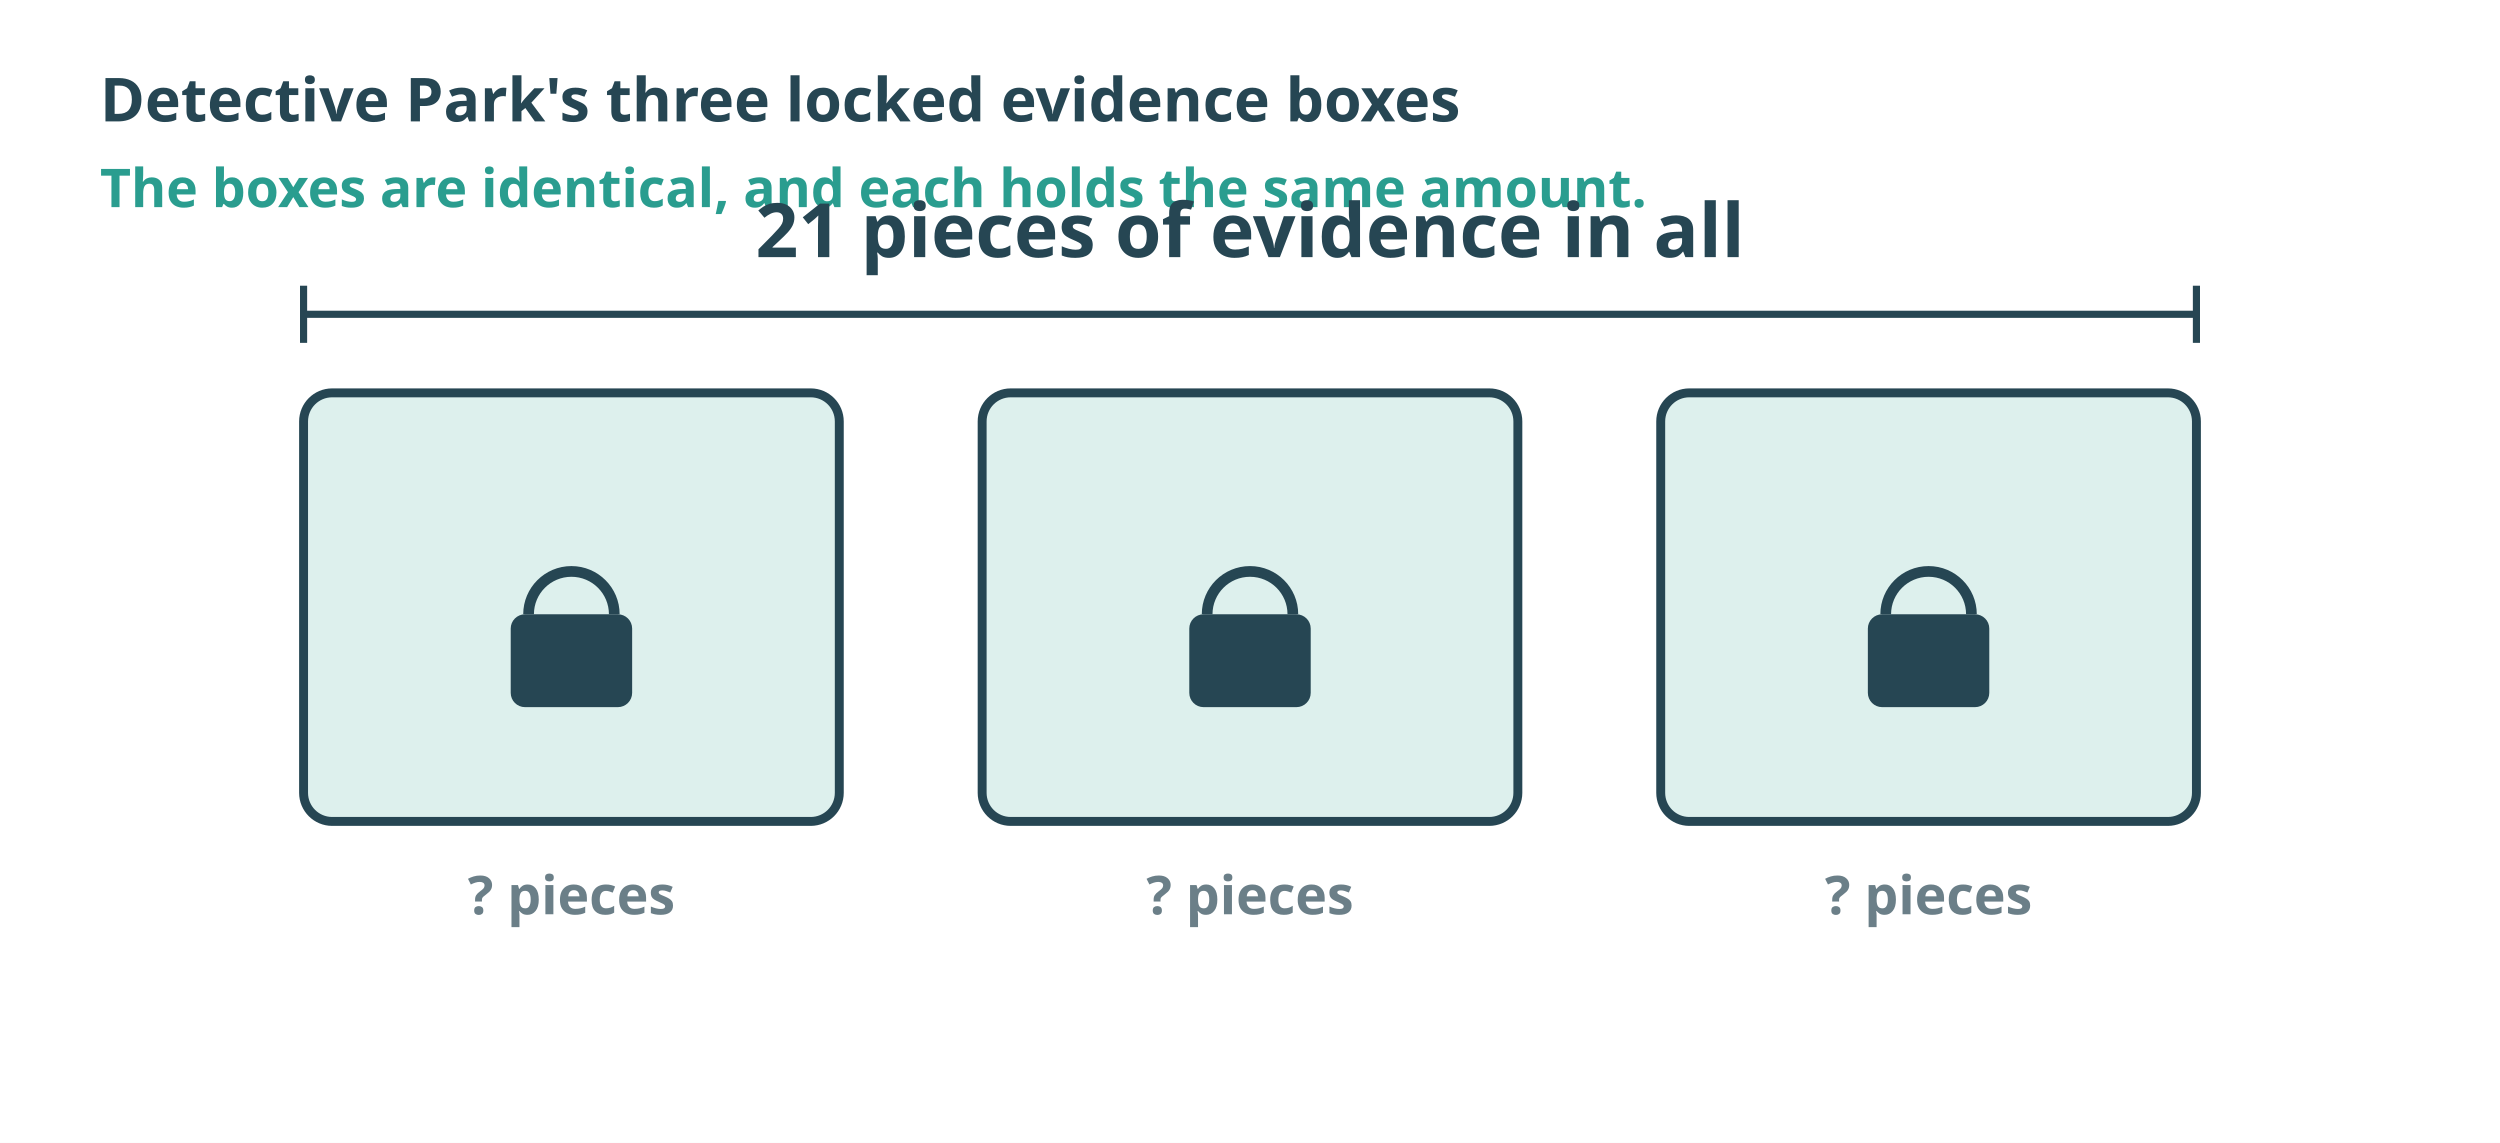
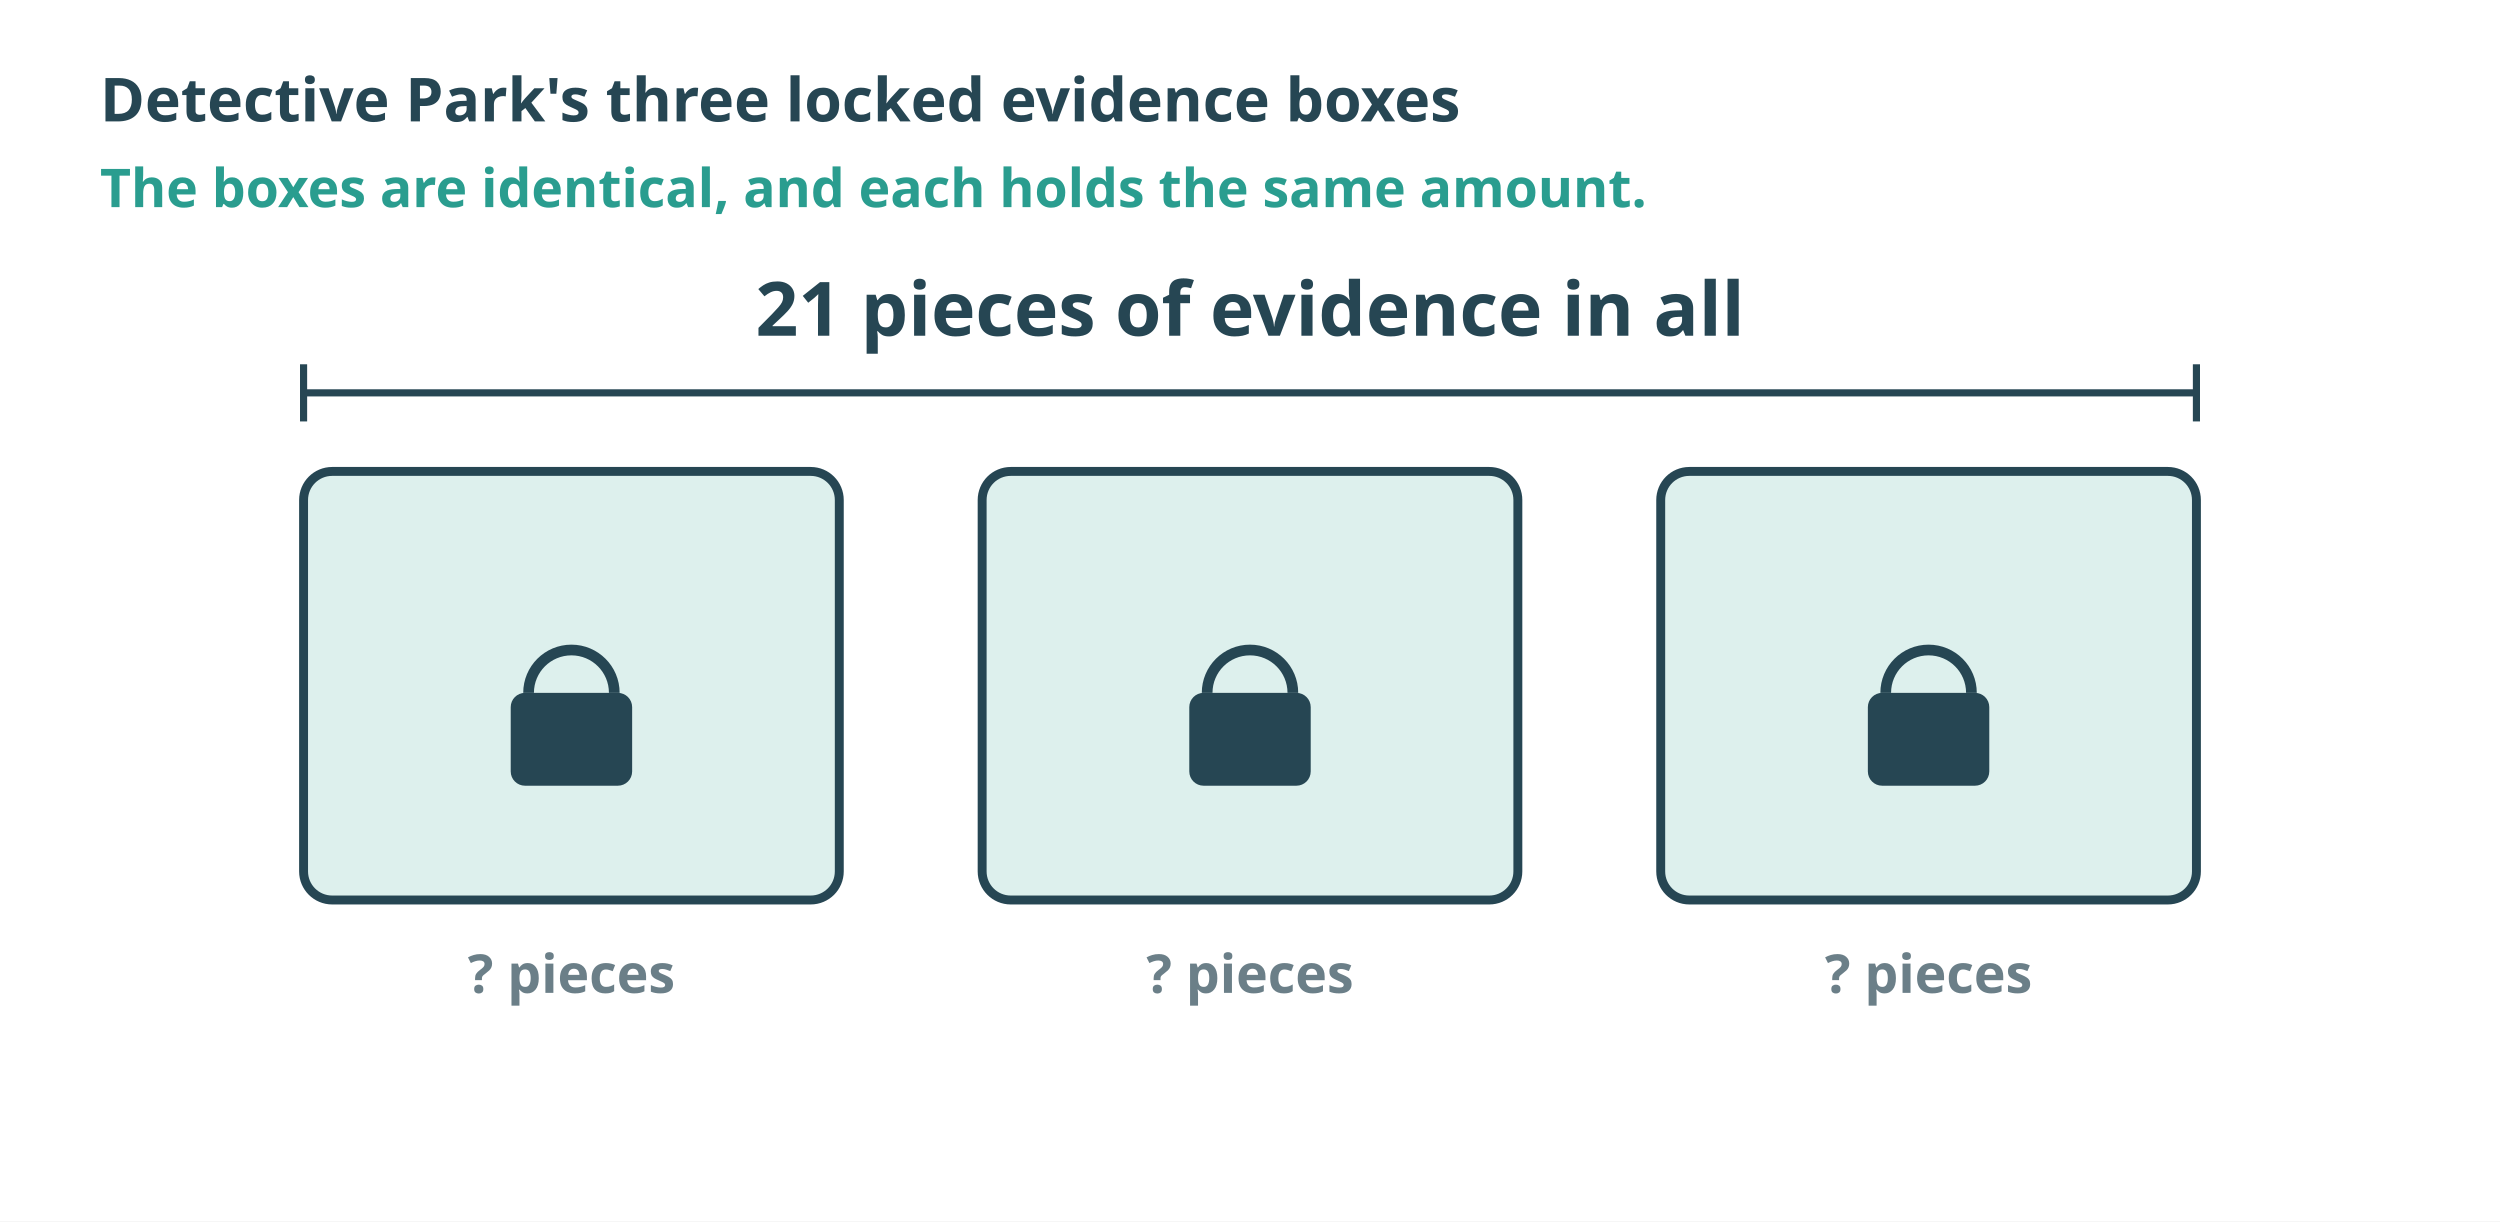
- <svg xmlns="http://www.w3.org/2000/svg" viewBox="0 0 700 320" role="img" font-family="'Hanken Grotesk','Segoe UI',sans-serif">
-   <rect width="700" height="320" fill="#ffffff" />
+ <svg xmlns="http://www.w3.org/2000/svg" viewBox="0 0 700 342" role="img" font-family="'Hanken Grotesk','Segoe UI',sans-serif">
+   <rect width="700" height="342" fill="#ffffff" />
  <text x="28" y="34" font-size="17" font-weight="700" fill="#264653">Detective Park's three locked evidence boxes</text>
  <text x="28" y="58" font-size="15" font-weight="700" fill="#2a9d8f">The boxes are identical, and each holds the same amount.</text>
-   <line x1="85" y1="88" x2="615" y2="88" stroke="#264653" stroke-width="2" />
-   <line x1="85" y1="80" x2="85" y2="96" stroke="#264653" stroke-width="2" />
-   <line x1="615" y1="80" x2="615" y2="96" stroke="#264653" stroke-width="2" />
-   <text x="350" y="72" font-size="21" font-weight="800" fill="#264653" text-anchor="middle">21 pieces of evidence in all</text>
-   <rect x="85" y="110" width="150" height="120" rx="8" fill="rgba(42,157,143,0.16)" stroke="#264653" stroke-width="2.5" />
-   <path d="M 148 172 a 12 12 0 0 1 24 0" fill="none" stroke="#264653" stroke-width="3" />
-   <rect x="143" y="172" width="34" height="26" rx="4" fill="#264653" />
-   <text x="160" y="256" font-size="15" font-weight="800" fill="#6b7f88" text-anchor="middle">? pieces</text>
-   <rect x="275" y="110" width="150" height="120" rx="8" fill="rgba(42,157,143,0.16)" stroke="#264653" stroke-width="2.5" />
-   <path d="M 338 172 a 12 12 0 0 1 24 0" fill="none" stroke="#264653" stroke-width="3" />
-   <rect x="333" y="172" width="34" height="26" rx="4" fill="#264653" />
-   <text x="350" y="256" font-size="15" font-weight="800" fill="#6b7f88" text-anchor="middle">? pieces</text>
-   <rect x="465" y="110" width="150" height="120" rx="8" fill="rgba(42,157,143,0.16)" stroke="#264653" stroke-width="2.5" />
-   <path d="M 528 172 a 12 12 0 0 1 24 0" fill="none" stroke="#264653" stroke-width="3" />
-   <rect x="523" y="172" width="34" height="26" rx="4" fill="#264653" />
-   <text x="540" y="256" font-size="15" font-weight="800" fill="#6b7f88" text-anchor="middle">? pieces</text>
+   <g transform="translate(0,22)">
+     <line x1="85" y1="88" x2="615" y2="88" stroke="#264653" stroke-width="2" />
+     <line x1="85" y1="80" x2="85" y2="96" stroke="#264653" stroke-width="2" />
+     <line x1="615" y1="80" x2="615" y2="96" stroke="#264653" stroke-width="2" />
+     <text x="350" y="72" font-size="21" font-weight="800" fill="#264653" text-anchor="middle">21 pieces of evidence in all</text>
+     <rect x="85" y="110" width="150" height="120" rx="8" fill="rgba(42,157,143,0.16)" stroke="#264653" stroke-width="2.5" />
+     <path d="M 148 172 a 12 12 0 0 1 24 0" fill="none" stroke="#264653" stroke-width="3" />
+     <rect x="143" y="172" width="34" height="26" rx="4" fill="#264653" />
+     <text x="160" y="256" font-size="15" font-weight="800" fill="#6b7f88" text-anchor="middle">? pieces</text>
+     <rect x="275" y="110" width="150" height="120" rx="8" fill="rgba(42,157,143,0.16)" stroke="#264653" stroke-width="2.5" />
+     <path d="M 338 172 a 12 12 0 0 1 24 0" fill="none" stroke="#264653" stroke-width="3" />
+     <rect x="333" y="172" width="34" height="26" rx="4" fill="#264653" />
+     <text x="350" y="256" font-size="15" font-weight="800" fill="#6b7f88" text-anchor="middle">? pieces</text>
+     <rect x="465" y="110" width="150" height="120" rx="8" fill="rgba(42,157,143,0.16)" stroke="#264653" stroke-width="2.5" />
+     <path d="M 528 172 a 12 12 0 0 1 24 0" fill="none" stroke="#264653" stroke-width="3" />
+     <rect x="523" y="172" width="34" height="26" rx="4" fill="#264653" />
+     <text x="540" y="256" font-size="15" font-weight="800" fill="#6b7f88" text-anchor="middle">? pieces</text>
+   </g>
</svg>
